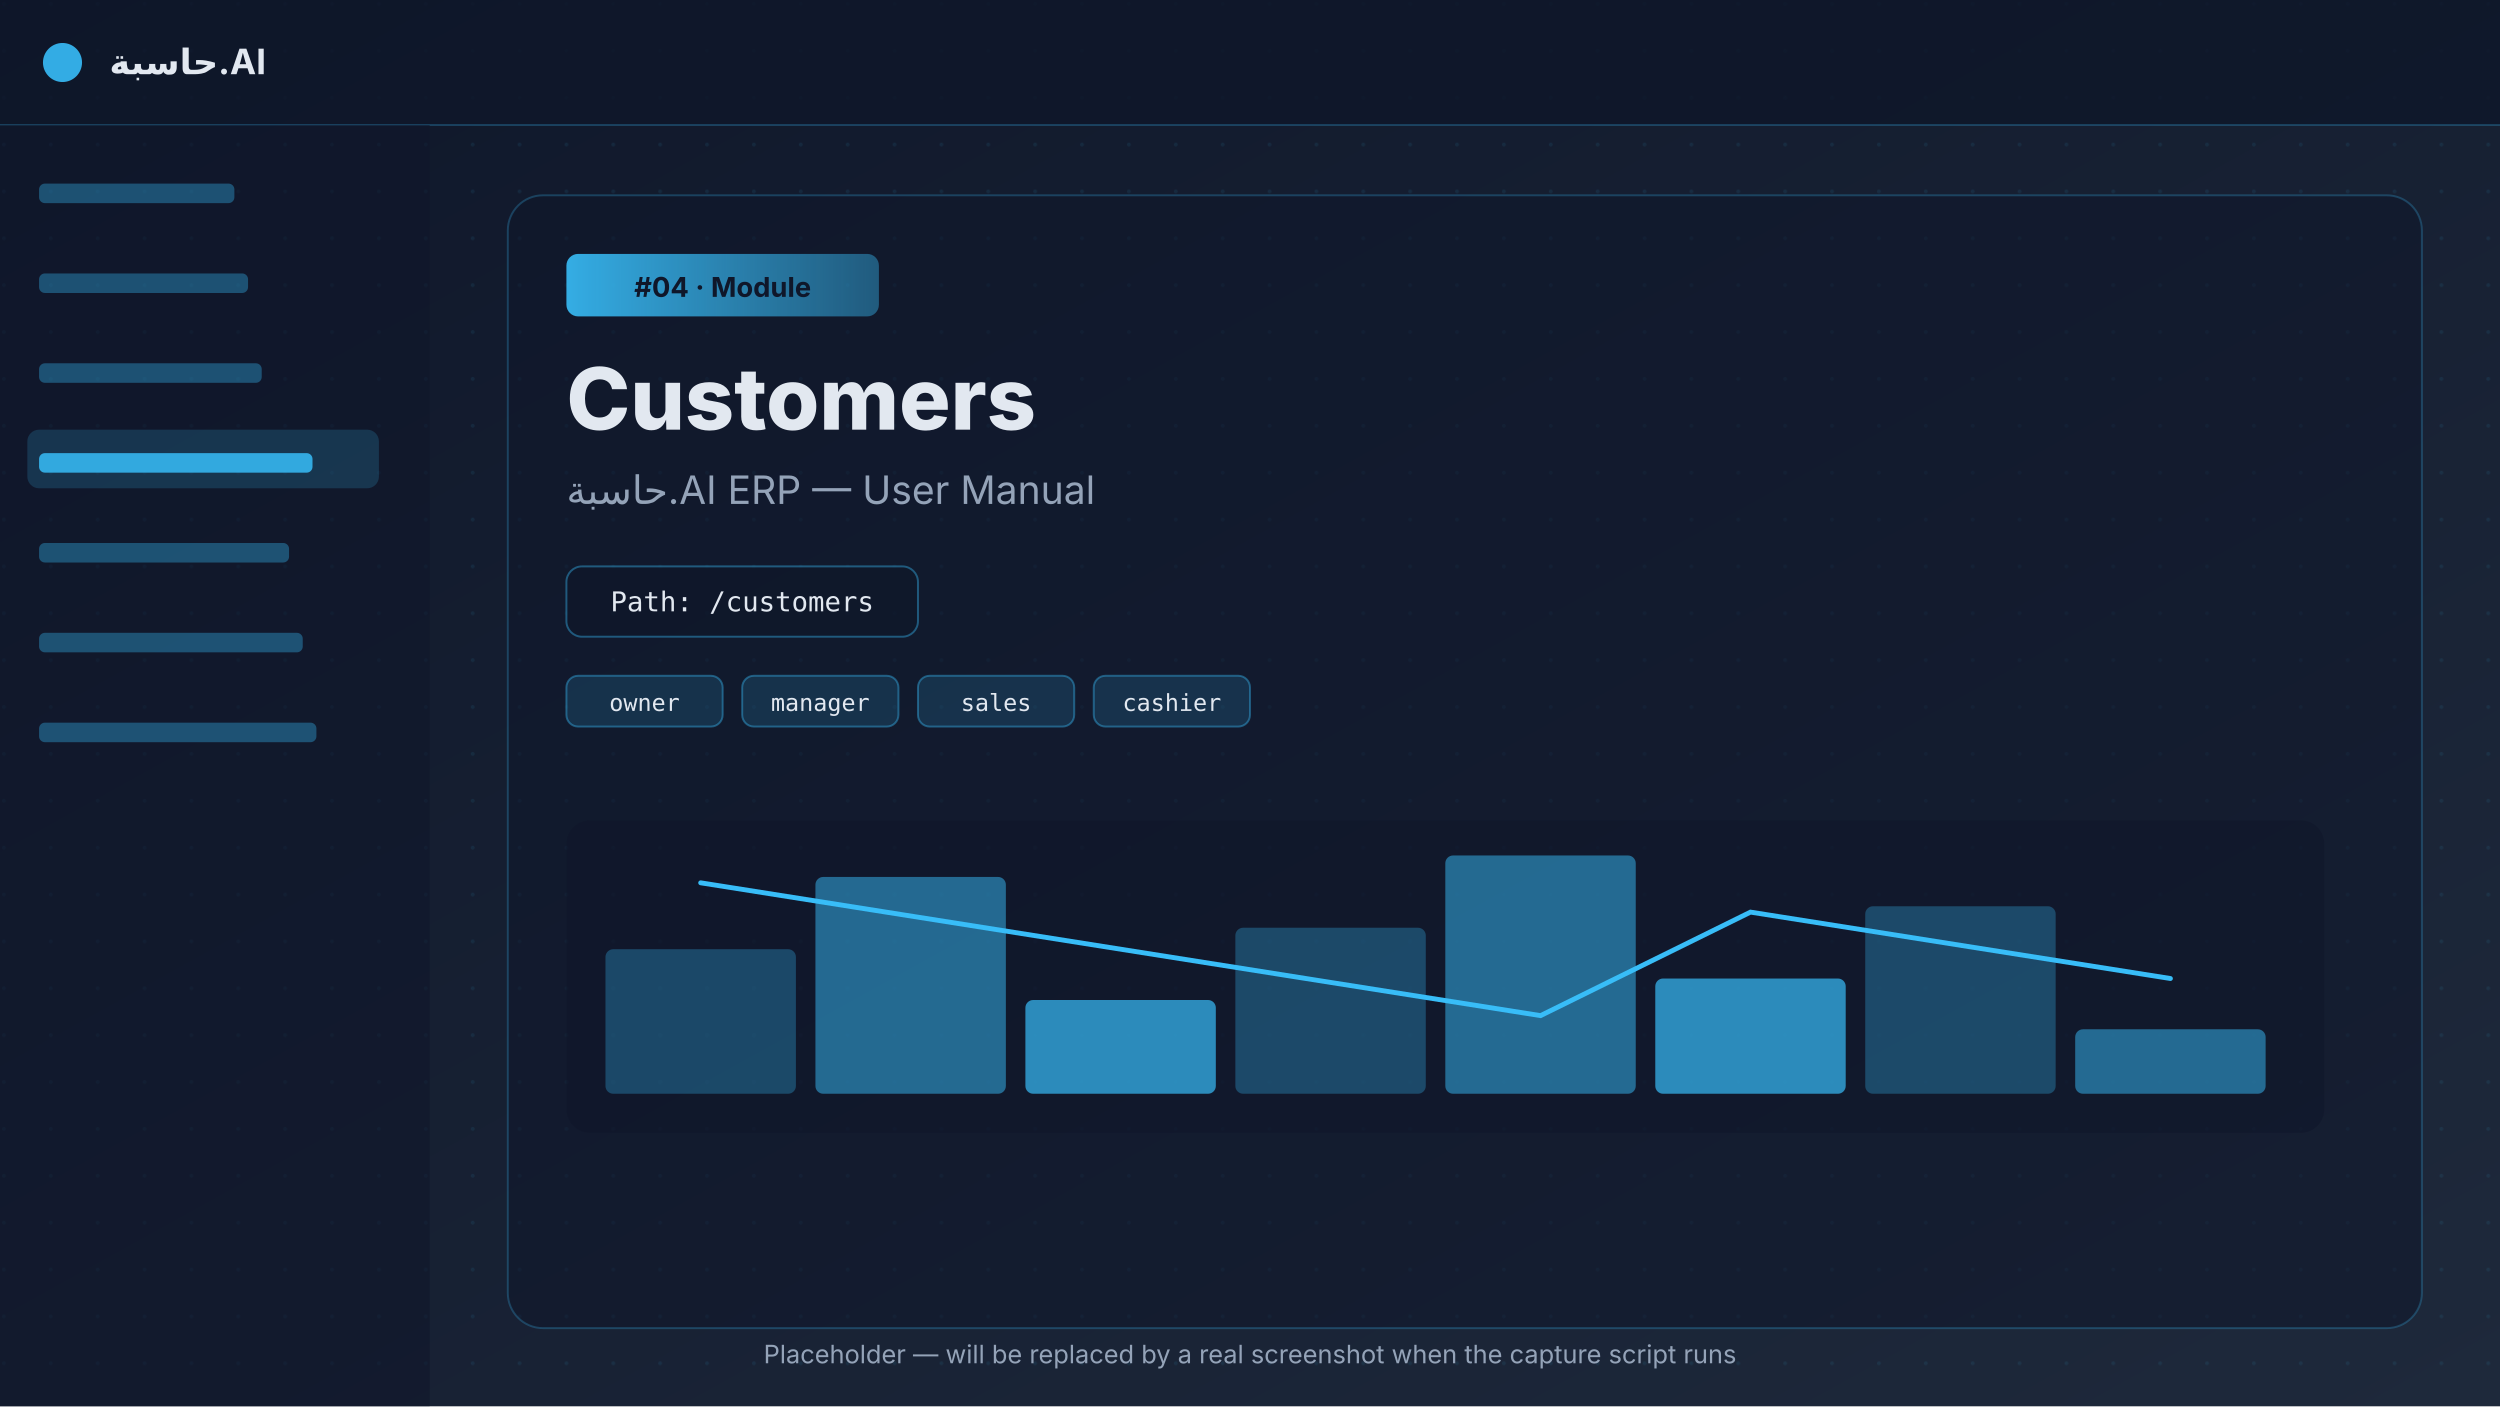
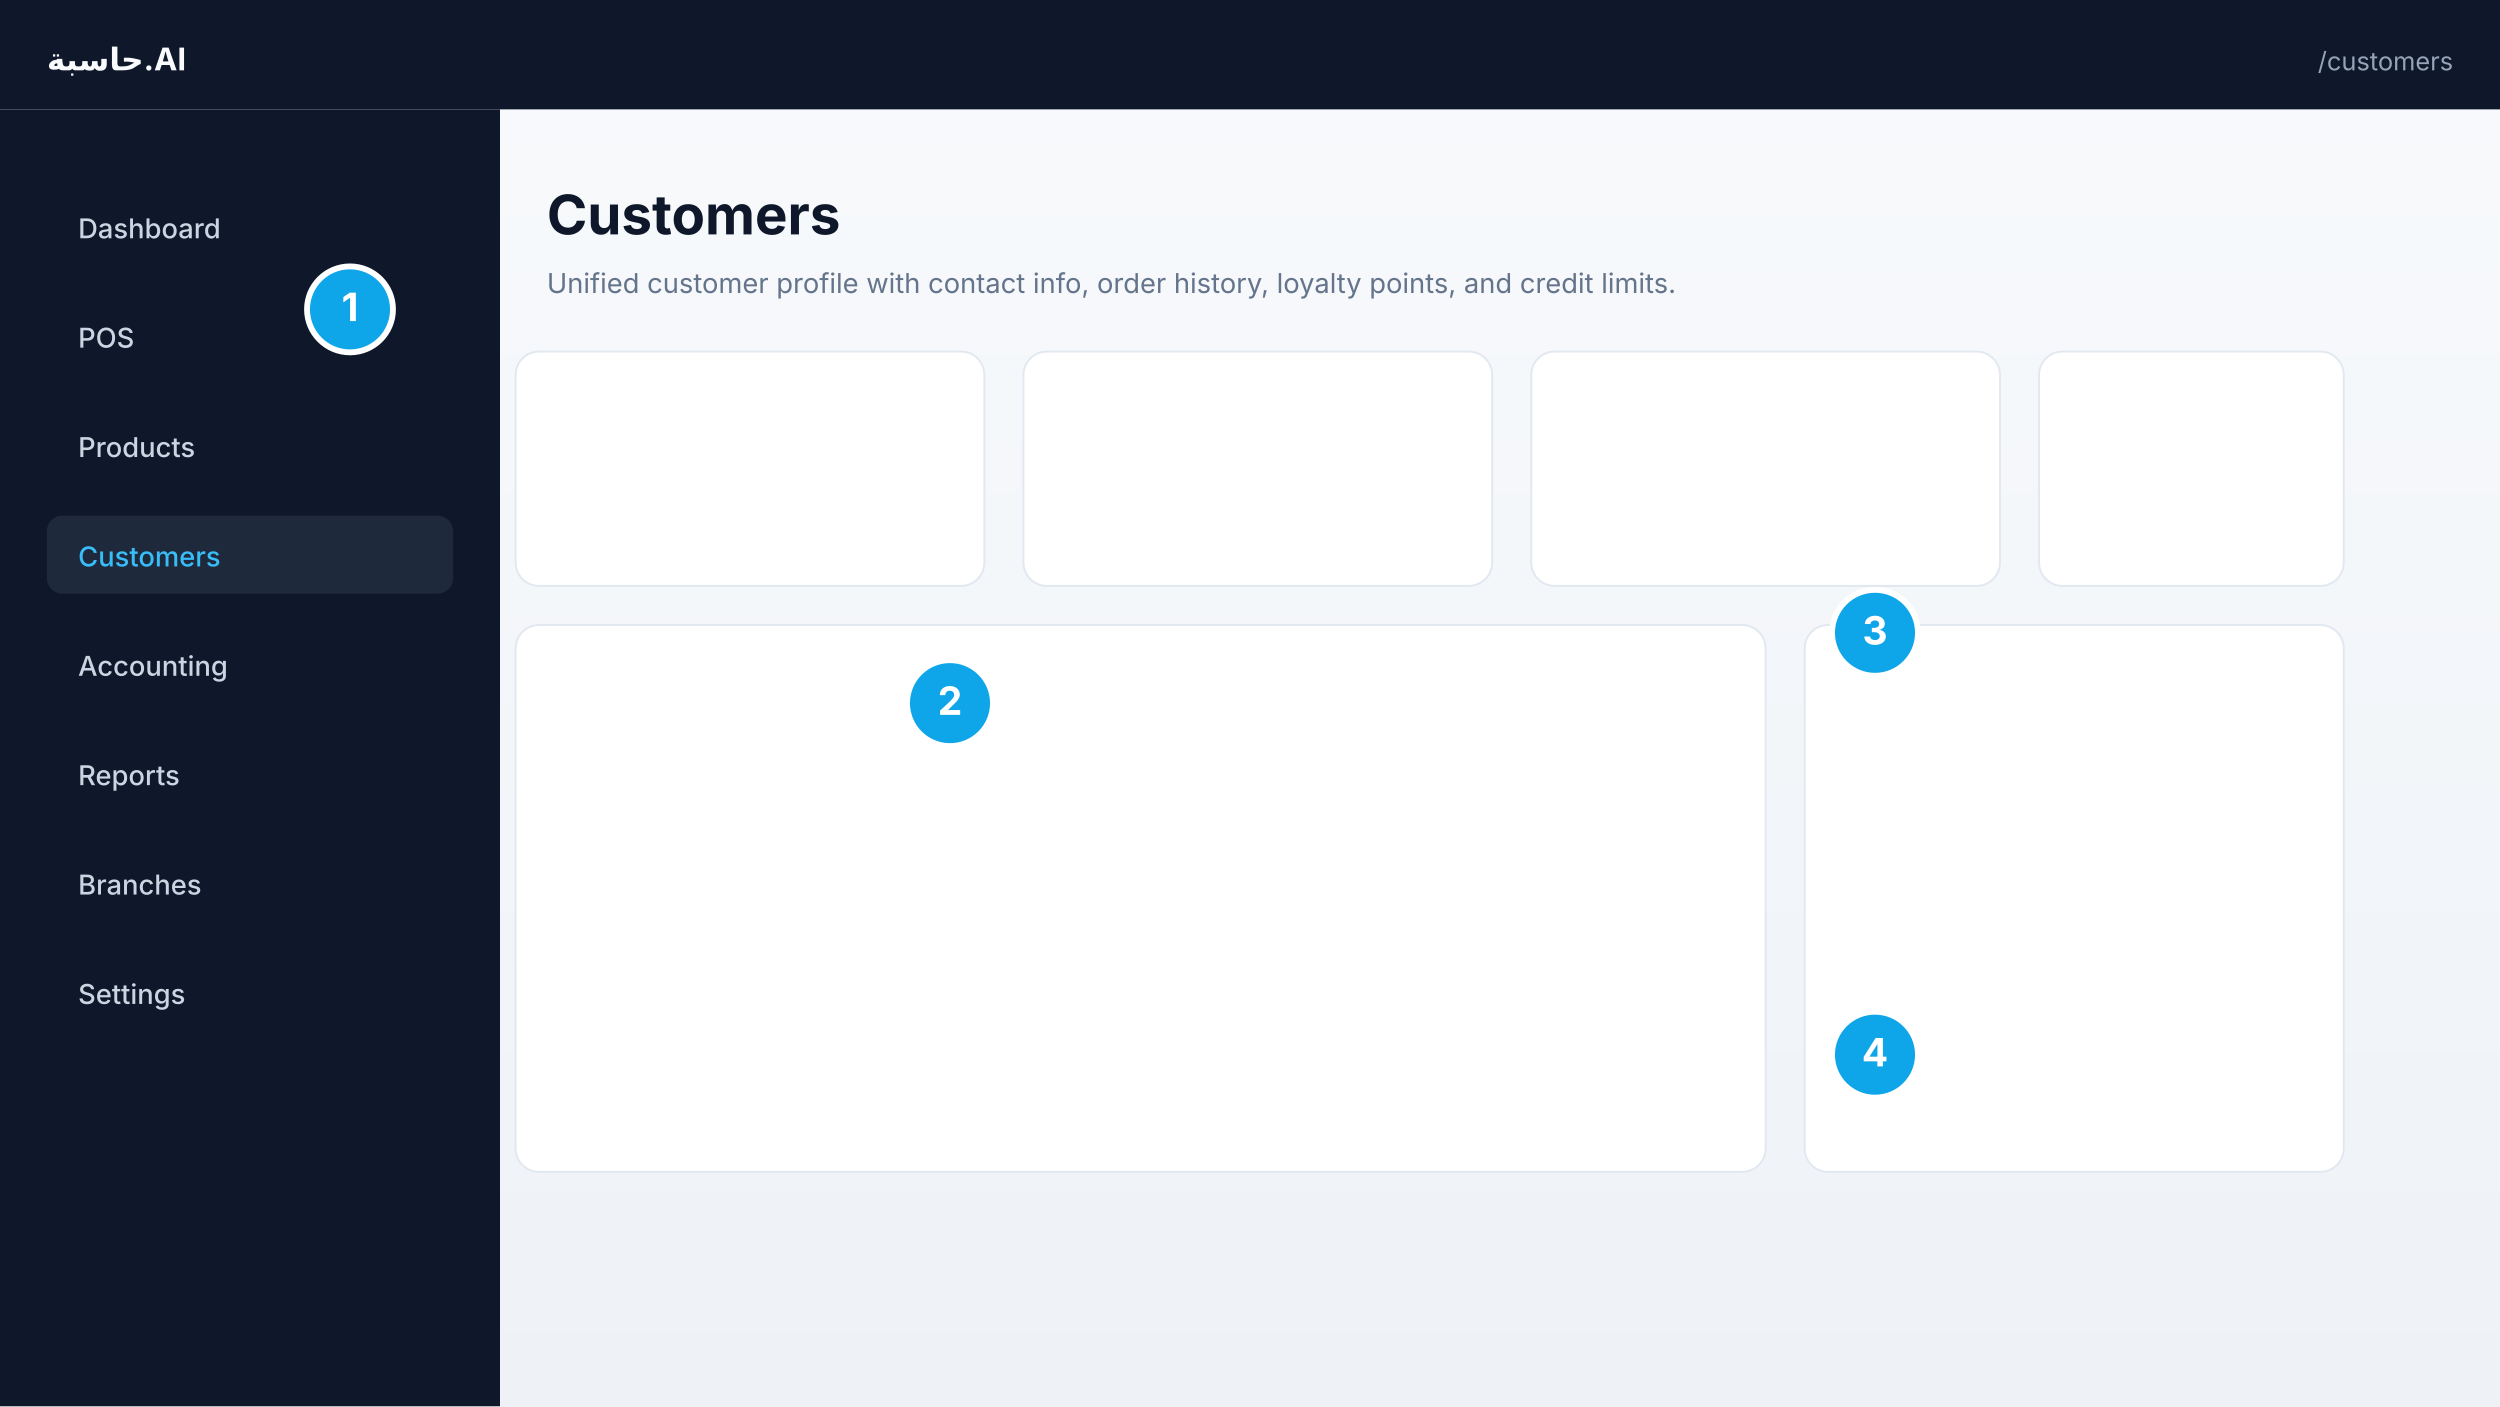
- <svg xmlns="http://www.w3.org/2000/svg" viewBox="0 0 1280 720" font-family="'IBM Plex Sans Arabic','Inter','Segoe UI',sans-serif">
+ <svg xmlns="http://www.w3.org/2000/svg" viewBox="0 0 1280 720" font-family="'IBM Plex Sans Arabic','Inter','Segoe UI',sans-serif" direction="ltr">
  <defs>
-     <linearGradient id="bg" x1="0" y1="0" x2="1" y2="1">
-       <stop offset="0%" stop-color="#0f172a" />
-       <stop offset="100%" stop-color="#1e293b" />
+     <linearGradient id="appbg" x1="0" y1="0" x2="0" y2="1">
+       <stop offset="0%" stop-color="#f8fafc" />
+       <stop offset="100%" stop-color="#eef2f7" />
    </linearGradient>
-     <linearGradient id="accent" x1="0" y1="0" x2="1" y2="0">
-       <stop offset="0%" stop-color="#38bdf8" stop-opacity="0.9" />
-       <stop offset="100%" stop-color="#38bdf8" stop-opacity="0.4" />
-     </linearGradient>
-     <pattern id="dots" width="24" height="24" patternUnits="userSpaceOnUse">
-       <circle cx="2" cy="2" r="1" fill="#38bdf8" fill-opacity="0.08" />
-     </pattern>
  </defs>
-   <rect width="1280" height="720" fill="url(#bg)" />
-   <rect width="1280" height="720" fill="url(#dots)" />
-   <rect x="0" y="0" width="1280" height="64" fill="#0f172a" fill-opacity="0.85" />
-   <line x1="0" y1="64" x2="1280" y2="64" stroke="#38bdf8" stroke-opacity="0.25" />
-   <circle cx="32" cy="32" r="10" fill="#38bdf8" fill-opacity="0.9" />
-   <text x="56" y="38" text-anchor="start" fill="#e2e8f0" font-size="18" font-weight="700" direction="ltr">حاسبة.AI</text>
-   <rect x="0" y="64" width="220" height="656" fill="#0f172a" fill-opacity="0.6" />
-   <rect x="20" y="94" width="100" height="10" rx="3" fill="#38bdf8" fill-opacity="0.35" />
-   <rect x="20" y="140" width="107" height="10" rx="3" fill="#38bdf8" fill-opacity="0.35" />
-   <rect x="20" y="186" width="114" height="10" rx="3" fill="#38bdf8" fill-opacity="0.35" />
-   <rect x="14" y="220" width="180" height="30" rx="6" fill="#38bdf8" fill-opacity="0.18" />
-   <rect x="20" y="232" width="140" height="10" rx="3" fill="#38bdf8" fill-opacity="0.85" />
-   <rect x="20" y="278" width="128" height="10" rx="3" fill="#38bdf8" fill-opacity="0.35" />
-   <rect x="20" y="324" width="135" height="10" rx="3" fill="#38bdf8" fill-opacity="0.35" />
-   <rect x="20" y="370" width="142" height="10" rx="3" fill="#38bdf8" fill-opacity="0.35" />
-   <rect x="260" y="100" width="980" height="580" rx="18" fill="#0f172a" fill-opacity="0.55" stroke="#38bdf8" stroke-opacity="0.25" />
-   <rect x="290" y="130" width="160" height="32" rx="6" fill="url(#accent)" />
-   <text x="370" y="152" text-anchor="middle" fill="#0f172a" font-size="14" font-weight="700">#04 · Module</text>
-   <text x="290" y="220" text-anchor="start" fill="#e2e8f0" font-size="44" font-weight="800" direction="ltr">Customers</text>
-   <text x="290" y="258" text-anchor="start" fill="#94a3b8" font-size="20" direction="ltr">حاسبة.AI ERP — User Manual</text>
-   <rect x="290" y="290" width="180" height="36" rx="8" fill="#0f172a" fill-opacity="0.7" stroke="#38bdf8" stroke-opacity="0.4" />
-   <text x="380" y="313" text-anchor="middle" fill="#e2e8f0" font-size="14" font-family="ui-monospace,'SFMono-Regular',monospace">Path: /customers</text>
-   <rect x="290" y="346" width="80" height="26" rx="6" fill="#38bdf8" fill-opacity="0.15" stroke="#38bdf8" stroke-opacity="0.4" />
-   <text x="330" y="364" text-anchor="middle" fill="#e2e8f0" font-size="12" font-family="ui-monospace,monospace">owner</text>
-   <rect x="380" y="346" width="80" height="26" rx="6" fill="#38bdf8" fill-opacity="0.15" stroke="#38bdf8" stroke-opacity="0.4" />
-   <text x="420" y="364" text-anchor="middle" fill="#e2e8f0" font-size="12" font-family="ui-monospace,monospace">manager</text>
-   <rect x="470" y="346" width="80" height="26" rx="6" fill="#38bdf8" fill-opacity="0.15" stroke="#38bdf8" stroke-opacity="0.4" />
-   <text x="510" y="364" text-anchor="middle" fill="#e2e8f0" font-size="12" font-family="ui-monospace,monospace">sales</text>
-   <rect x="560" y="346" width="80" height="26" rx="6" fill="#38bdf8" fill-opacity="0.15" stroke="#38bdf8" stroke-opacity="0.4" />
-   <text x="600" y="364" text-anchor="middle" fill="#e2e8f0" font-size="12" font-family="ui-monospace,monospace">cashier</text>
-   <g transform="translate(290, 420)">
-     <rect x="0" y="0" width="900" height="160" rx="12" fill="#0f172a" fill-opacity="0.6" />
-     <rect x="20" y="66" width="97.5" height="74" rx="4" fill="#38bdf8" fill-opacity="0.3" />
-     <rect x="127.5" y="29" width="97.5" height="111" rx="4" fill="#38bdf8" fill-opacity="0.5" />
-     <rect x="235" y="92" width="97.5" height="48" rx="4" fill="#38bdf8" fill-opacity="0.7" />
-     <rect x="342.5" y="55" width="97.5" height="85" rx="4" fill="#38bdf8" fill-opacity="0.3" />
-     <rect x="450" y="18" width="97.5" height="122" rx="4" fill="#38bdf8" fill-opacity="0.5" />
-     <rect x="557.5" y="81" width="97.5" height="59" rx="4" fill="#38bdf8" fill-opacity="0.7" />
-     <rect x="665" y="44" width="97.5" height="96" rx="4" fill="#38bdf8" fill-opacity="0.3" />
-     <rect x="772.5" y="107" width="97.5" height="33" rx="4" fill="#38bdf8" fill-opacity="0.5" />
-     <polyline points="68.75,32 176.25,49 283.75,66 391.25,83 498.75,100 606.25,47 713.75,64 821.25,81" fill="none" stroke="#38bdf8" stroke-width="2.5" stroke-linecap="round" />
-   </g>
-   <text x="640" y="698" text-anchor="middle" fill="#94a3b8" font-size="13" direction="ltr">Placeholder — will be replaced by a real screenshot when the capture script runs</text>
+   <rect width="1280" height="720" fill="url(#appbg)" />
+   <rect x="0" y="0" width="1280" height="56" fill="#0f172a" />
+   <text x="24" y="36" fill="#f8fafc" font-size="16" font-weight="700" text-anchor="start">حاسبة.AI</text>
+   <text x="1256" y="36" fill="#94a3b8" font-size="13" text-anchor="end">/customers</text>
+   <rect x="0" y="56" width="256" height="664" fill="#0f172a" />
+   <rect x="24" y="96" width="208" height="40" rx="8" fill="transparent" />
+   <text x="40" y="122" fill="#cbd5e1" font-size="14" font-weight="500" text-anchor="start" direction="ltr">Dashboard</text>
+   <rect x="24" y="152" width="208" height="40" rx="8" fill="transparent" />
+   <text x="40" y="178" fill="#cbd5e1" font-size="14" font-weight="500" text-anchor="start" direction="ltr">POS</text>
+   <rect x="24" y="208" width="208" height="40" rx="8" fill="transparent" />
+   <text x="40" y="234" fill="#cbd5e1" font-size="14" font-weight="500" text-anchor="start" direction="ltr">Products</text>
+   <rect x="24" y="264" width="208" height="40" rx="8" fill="#1e293b" />
+   <text x="40" y="290" fill="#38bdf8" font-size="14" font-weight="500" text-anchor="start" direction="ltr">Customers</text>
+   <rect x="24" y="320" width="208" height="40" rx="8" fill="transparent" />
+   <text x="40" y="346" fill="#cbd5e1" font-size="14" font-weight="500" text-anchor="start" direction="ltr">Accounting</text>
+   <rect x="24" y="376" width="208" height="40" rx="8" fill="transparent" />
+   <text x="40" y="402" fill="#cbd5e1" font-size="14" font-weight="500" text-anchor="start" direction="ltr">Reports</text>
+   <rect x="24" y="432" width="208" height="40" rx="8" fill="transparent" />
+   <text x="40" y="458" fill="#cbd5e1" font-size="14" font-weight="500" text-anchor="start" direction="ltr">Branches</text>
+   <rect x="24" y="488" width="208" height="40" rx="8" fill="transparent" />
+   <text x="40" y="514" fill="#cbd5e1" font-size="14" font-weight="500" text-anchor="start" direction="ltr">Settings</text>
+   <text x="280" y="120" fill="#0f172a" font-size="28" font-weight="700" text-anchor="start">Customers</text>
+   <text x="280" y="150" fill="#64748b" font-size="14" text-anchor="start">Unified customer profile with contact info, order history, loyalty points, and credit limits.</text>
+   <rect x="264" y="180" width="240" height="120" rx="12" fill="#ffffff" stroke="#e2e8f0" />
+   <rect x="524" y="180" width="240" height="120" rx="12" fill="#ffffff" stroke="#e2e8f0" />
+   <rect x="784" y="180" width="240" height="120" rx="12" fill="#ffffff" stroke="#e2e8f0" />
+   <rect x="1044" y="180" width="156" height="120" rx="12" fill="#ffffff" stroke="#e2e8f0" />
+   <rect x="264" y="320" width="640" height="280" rx="12" fill="#ffffff" stroke="#e2e8f0" />
+   <rect x="924" y="320" width="276" height="280" rx="12" fill="#ffffff" stroke="#e2e8f0" />
+   <circle cx="179.2" cy="158.4" r="22" fill="#0ea5e9" stroke="#ffffff" stroke-width="3" />
+   <text x="179.2" y="164.4" fill="#ffffff" font-size="20" font-weight="700" text-anchor="middle">1</text>
+   <circle cx="486.4" cy="360" r="22" fill="#0ea5e9" stroke="#ffffff" stroke-width="3" />
+   <text x="486.4" y="366" fill="#ffffff" font-size="20" font-weight="700" text-anchor="middle">2</text>
+   <circle cx="960" cy="324" r="22" fill="#0ea5e9" stroke="#ffffff" stroke-width="3" />
+   <text x="960" y="330" fill="#ffffff" font-size="20" font-weight="700" text-anchor="middle">3</text>
+   <circle cx="960" cy="540" r="22" fill="#0ea5e9" stroke="#ffffff" stroke-width="3" />
+   <text x="960" y="546" fill="#ffffff" font-size="20" font-weight="700" text-anchor="middle">4</text>
</svg>
